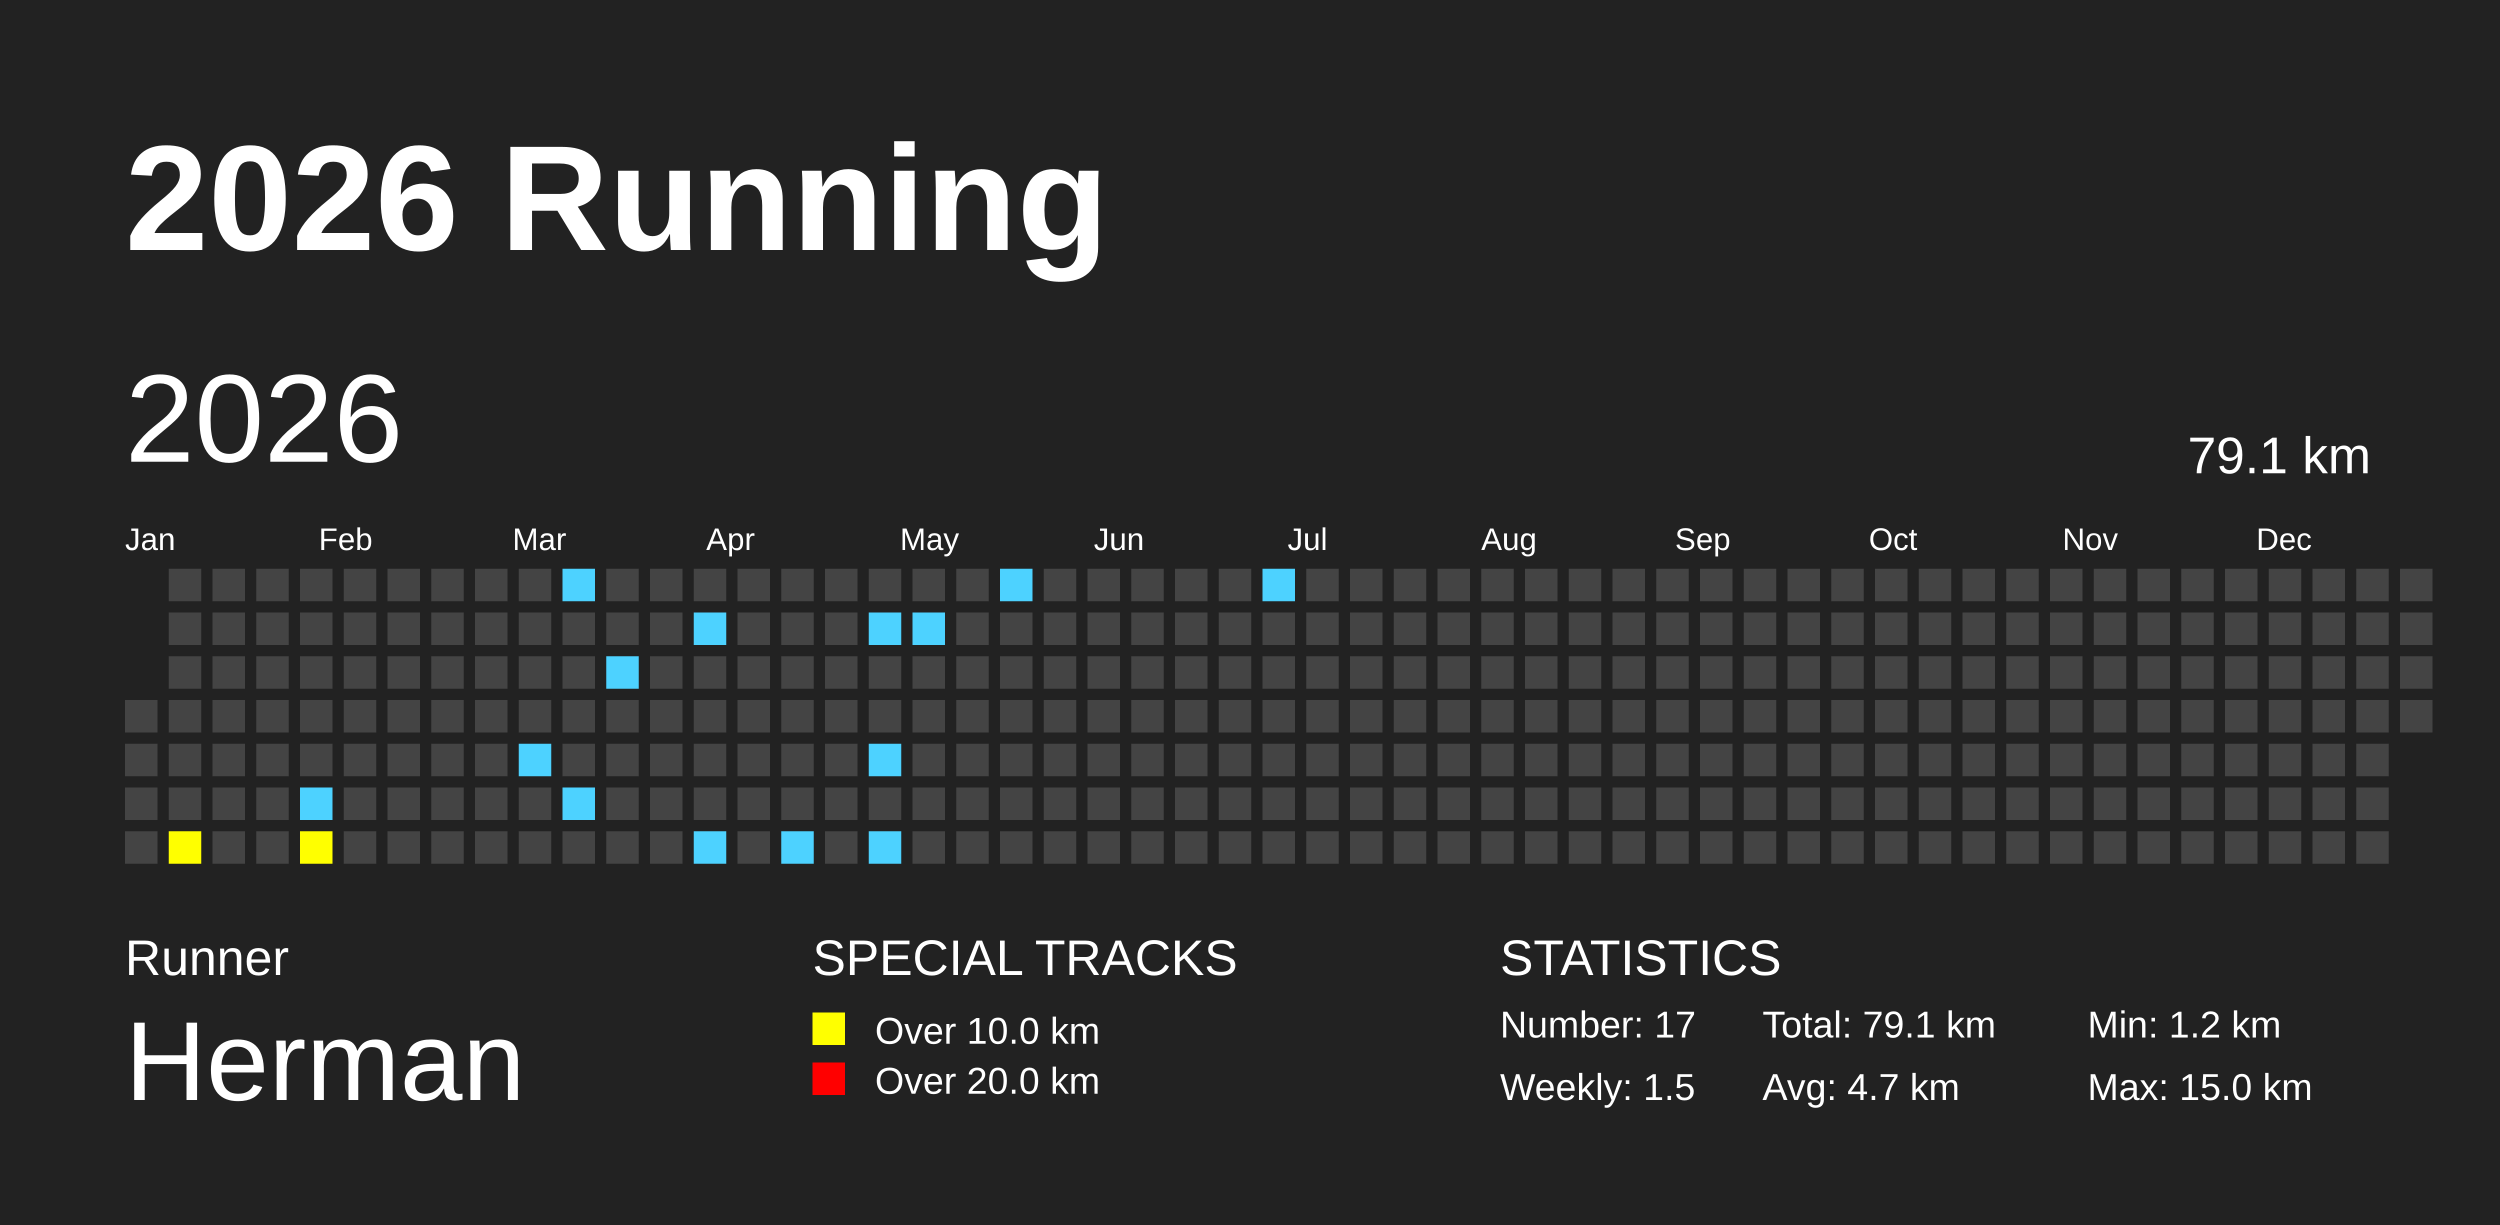
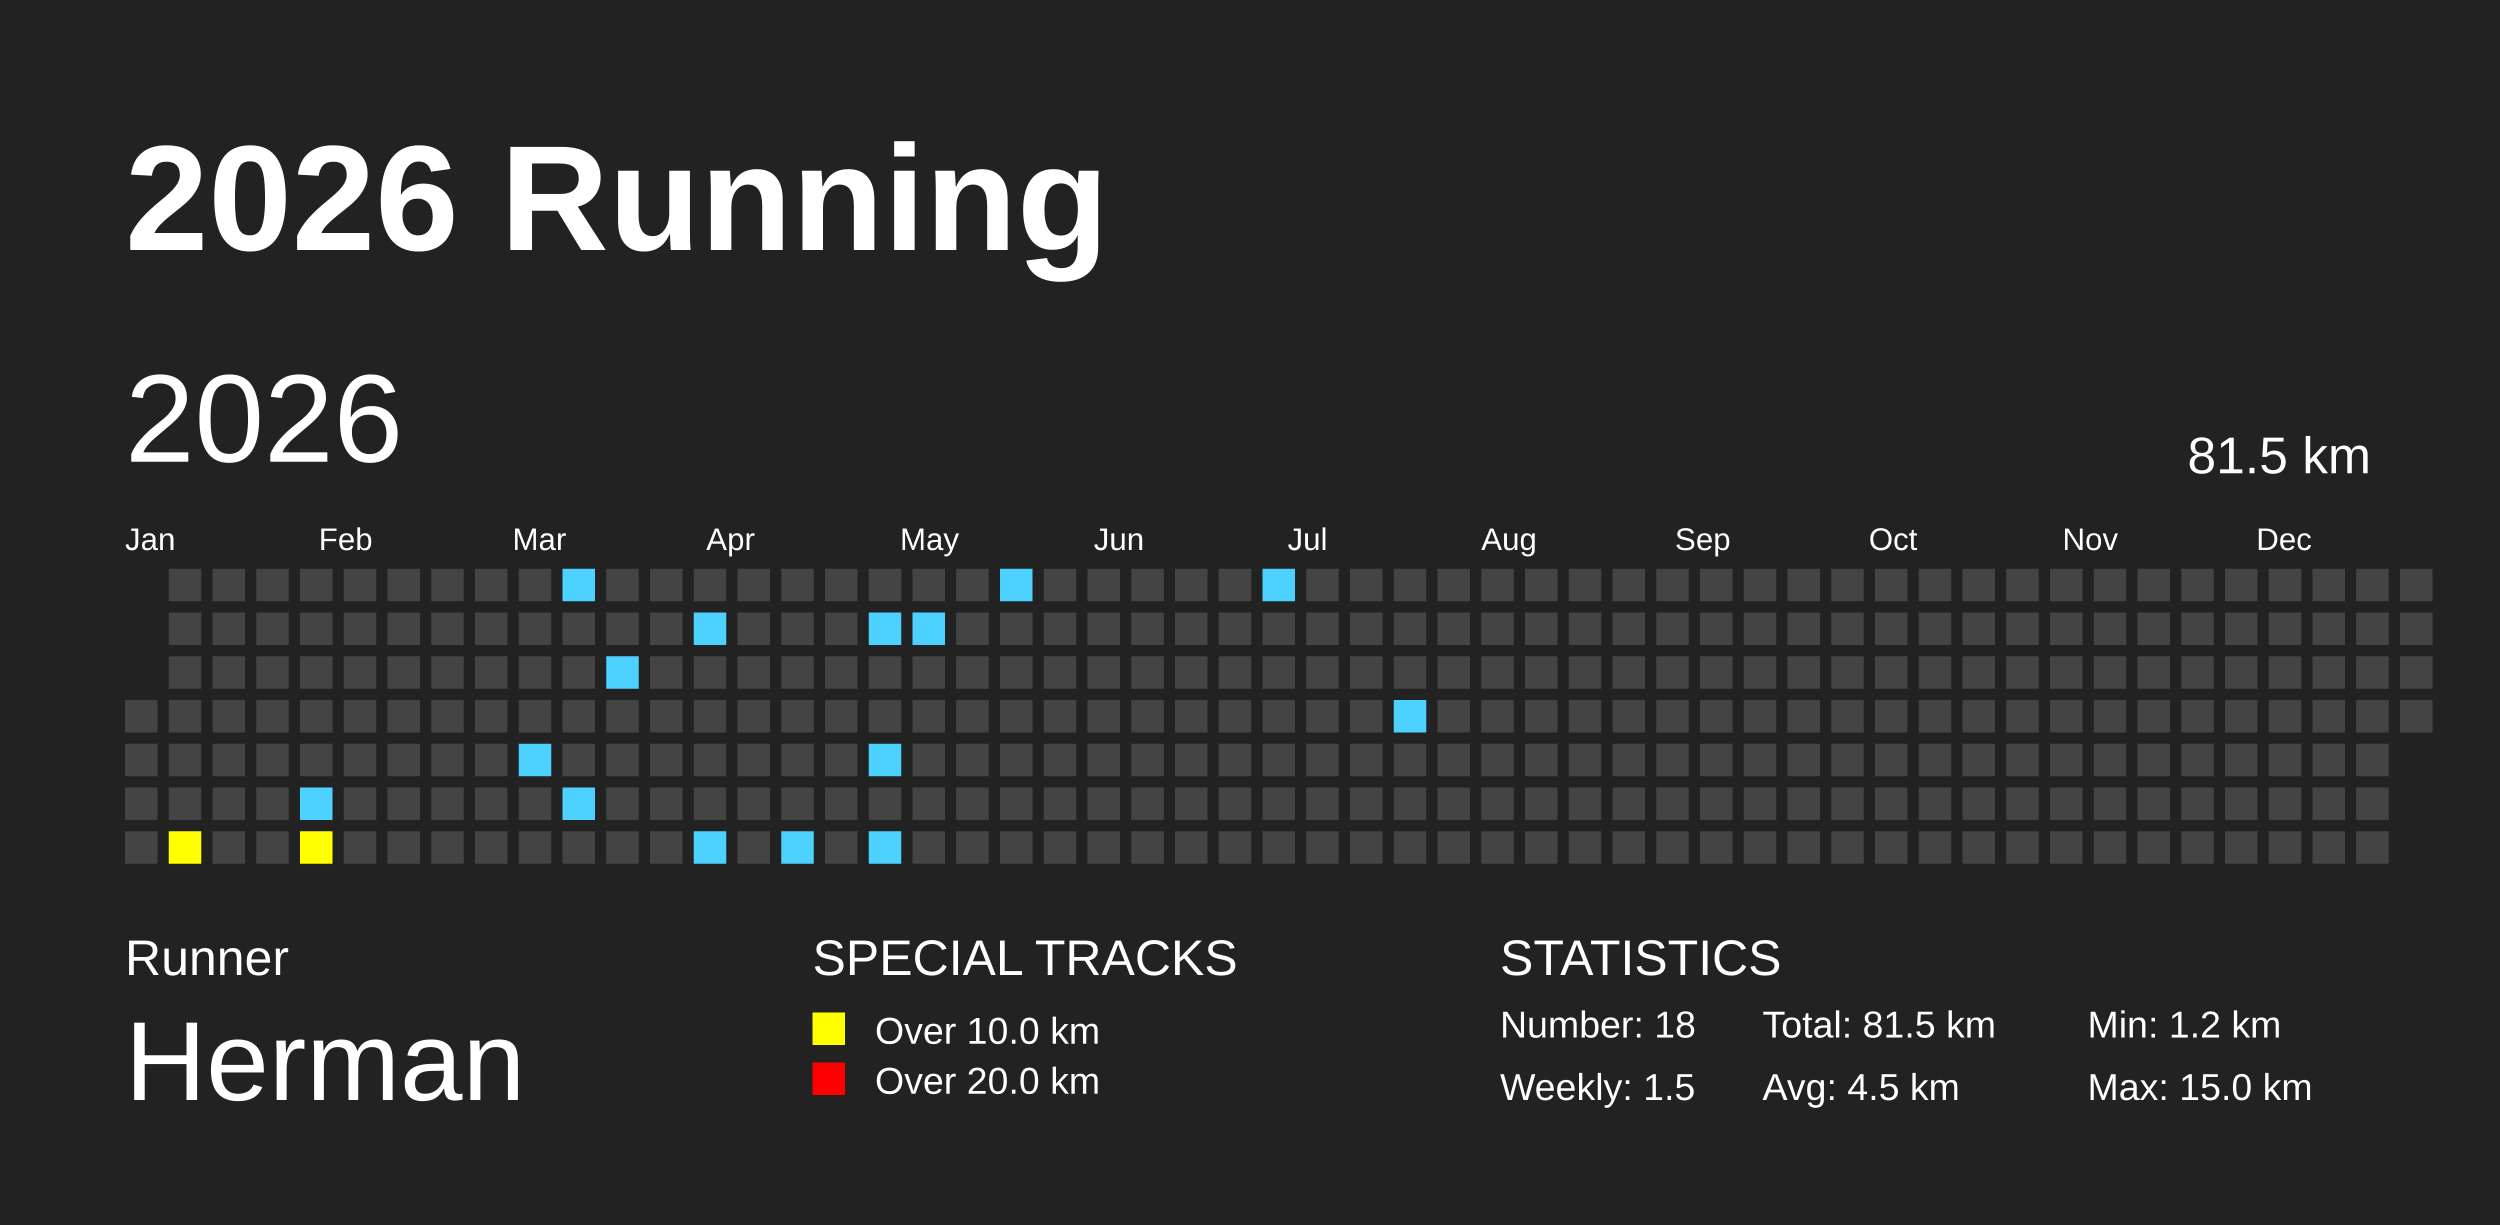
<svg xmlns="http://www.w3.org/2000/svg" baseProfile="full" height="98mm" version="1.1" viewBox="0,0,200,98" width="200mm">
  <defs />
  <rect fill="#222222" height="98" width="200" x="0" y="0" />
  <text fill="#FFFFFF" style="font-size:12px; font-family:Arial; font-weight:bold;" x="10" y="20">2026 Running</text>
  <text fill="#FFFFFF" style="font-size:4px; font-family:Arial" x="10" y="78">Runner</text>
  <text fill="#FFFFFF" style="font-size:9px; font-family:Arial" x="10" y="88">Herman</text>
  <text fill="#FFFFFF" style="font-size:4px; font-family:Arial" x="65" y="78">SPECIAL TRACKS</text>
  <rect fill="yellow" height="2.6" width="2.6" x="65" y="81" />
  <text fill="#FFFFFF" style="font-size:3px; font-family:Arial" x="70" y="83.5">Over 10.0 km</text>
  <rect fill="red" height="2.6" width="2.6" x="65" y="85" />
  <text fill="#FFFFFF" style="font-size:3px; font-family:Arial" x="70" y="87.5">Over 20.0 km</text>
  <text fill="#FFFFFF" style="font-size:4px; font-family:Arial" x="120" y="78">STATISTICS</text>
-   <text fill="#FFFFFF" style="font-size:3px; font-family:Arial" x="120" y="83">Number: 17</text>
+   <text fill="#FFFFFF" style="font-size:3px; font-family:Arial" x="120" y="83">Number: 18</text>
  <text fill="#FFFFFF" style="font-size:3px; font-family:Arial" x="120" y="88">Weekly: 1.5</text>
-   <text fill="#FFFFFF" style="font-size:3px; font-family:Arial" x="141" y="83">Total: 79.1 km</text>
-   <text fill="#FFFFFF" style="font-size:3px; font-family:Arial" x="141" y="88">Avg: 4.7 km</text>
+   <text fill="#FFFFFF" style="font-size:3px; font-family:Arial" x="141" y="83">Total: 81.5 km</text>
+   <text fill="#FFFFFF" style="font-size:3px; font-family:Arial" x="141" y="88">Avg: 4.5 km</text>
  <text fill="#FFFFFF" style="font-size:3px; font-family:Arial" x="167" y="83">Min: 1.2 km</text>
  <text fill="#FFFFFF" style="font-size:3px; font-family:Arial" x="167" y="88">Max: 15.0 km</text>
  <text dominant-baseline="hanging" fill="#FFFFFF" style="font-size:10.0px; font-family:Arial;" x="10" y="30">2026</text>
-   <text dominant-baseline="hanging" fill="#FFFFFF" style="font-size:4.125px; font-family:Arial;" x="175" y="35">79.1 km</text>
+   <text dominant-baseline="hanging" fill="#FFFFFF" style="font-size:4.125px; font-family:Arial;" x="175" y="35">81.5 km</text>
  <text fill="#FFFFFF" style="font-size:2.5px; font-family:Arial" x="10.0" y="44">Jan</text>
  <text fill="#FFFFFF" style="font-size:2.5px; font-family:Arial" x="25.5" y="44">Feb</text>
  <text fill="#FFFFFF" style="font-size:2.5px; font-family:Arial" x="41.0" y="44">Mar</text>
  <text fill="#FFFFFF" style="font-size:2.5px; font-family:Arial" x="56.5" y="44">Apr</text>
  <text fill="#FFFFFF" style="font-size:2.5px; font-family:Arial" x="72.0" y="44">May</text>
  <text fill="#FFFFFF" style="font-size:2.5px; font-family:Arial" x="87.5" y="44">Jun</text>
  <text fill="#FFFFFF" style="font-size:2.5px; font-family:Arial" x="103.0" y="44">Jul</text>
  <text fill="#FFFFFF" style="font-size:2.5px; font-family:Arial" x="118.5" y="44">Aug</text>
  <text fill="#FFFFFF" style="font-size:2.5px; font-family:Arial" x="134.0" y="44">Sep</text>
  <text fill="#FFFFFF" style="font-size:2.5px; font-family:Arial" x="149.5" y="44">Oct</text>
  <text fill="#FFFFFF" style="font-size:2.5px; font-family:Arial" x="165.0" y="44">Nov</text>
  <text fill="#FFFFFF" style="font-size:2.5px; font-family:Arial" x="180.5" y="44">Dec</text>
  <rect fill="#444444" height="2.6" width="2.6" x="10.0" y="56.0" />
  <rect fill="#444444" height="2.6" width="2.6" x="10.0" y="59.5" />
  <rect fill="#444444" height="2.6" width="2.6" x="10.0" y="63.0" />
  <rect fill="#444444" height="2.6" width="2.6" x="10.0" y="66.5" />
  <rect fill="#444444" height="2.6" width="2.6" x="13.5" y="45.5" />
  <rect fill="#444444" height="2.6" width="2.6" x="13.5" y="49.0" />
  <rect fill="#444444" height="2.6" width="2.6" x="13.5" y="52.5" />
  <rect fill="#444444" height="2.6" width="2.6" x="13.5" y="56.0" />
  <rect fill="#444444" height="2.6" width="2.6" x="13.5" y="59.5" />
  <rect fill="#444444" height="2.6" width="2.6" x="13.5" y="63.0" />
  <rect fill="yellow" height="2.6" width="2.6" x="13.5" y="66.5" />
  <rect fill="#444444" height="2.6" width="2.6" x="17.0" y="45.5" />
  <rect fill="#444444" height="2.6" width="2.6" x="17.0" y="49.0" />
  <rect fill="#444444" height="2.6" width="2.6" x="17.0" y="52.5" />
  <rect fill="#444444" height="2.6" width="2.6" x="17.0" y="56.0" />
  <rect fill="#444444" height="2.6" width="2.6" x="17.0" y="59.5" />
  <rect fill="#444444" height="2.6" width="2.6" x="17.0" y="63.0" />
  <rect fill="#444444" height="2.6" width="2.6" x="17.0" y="66.5" />
  <rect fill="#444444" height="2.6" width="2.6" x="20.5" y="45.5" />
  <rect fill="#444444" height="2.6" width="2.6" x="20.5" y="49.0" />
  <rect fill="#444444" height="2.6" width="2.6" x="20.5" y="52.5" />
  <rect fill="#444444" height="2.6" width="2.6" x="20.5" y="56.0" />
  <rect fill="#444444" height="2.6" width="2.6" x="20.5" y="59.5" />
  <rect fill="#444444" height="2.6" width="2.6" x="20.5" y="63.0" />
  <rect fill="#444444" height="2.6" width="2.6" x="20.5" y="66.5" />
  <rect fill="#444444" height="2.6" width="2.6" x="24.0" y="45.5" />
  <rect fill="#444444" height="2.6" width="2.6" x="24.0" y="49.0" />
  <rect fill="#444444" height="2.6" width="2.6" x="24.0" y="52.5" />
  <rect fill="#444444" height="2.6" width="2.6" x="24.0" y="56.0" />
  <rect fill="#444444" height="2.6" width="2.6" x="24.0" y="59.5" />
  <rect fill="#4DD2FF" height="2.6" width="2.6" x="24.0" y="63.0" />
  <rect fill="yellow" height="2.6" width="2.6" x="24.0" y="66.5" />
  <rect fill="#444444" height="2.6" width="2.6" x="27.5" y="45.5" />
  <rect fill="#444444" height="2.6" width="2.6" x="27.5" y="49.0" />
  <rect fill="#444444" height="2.6" width="2.6" x="27.5" y="52.5" />
  <rect fill="#444444" height="2.6" width="2.6" x="27.5" y="56.0" />
  <rect fill="#444444" height="2.6" width="2.6" x="27.5" y="59.5" />
  <rect fill="#444444" height="2.6" width="2.6" x="27.5" y="63.0" />
  <rect fill="#444444" height="2.6" width="2.6" x="27.5" y="66.5" />
  <rect fill="#444444" height="2.6" width="2.6" x="31.0" y="45.5" />
  <rect fill="#444444" height="2.6" width="2.6" x="31.0" y="49.0" />
  <rect fill="#444444" height="2.6" width="2.6" x="31.0" y="52.5" />
  <rect fill="#444444" height="2.6" width="2.6" x="31.0" y="56.0" />
  <rect fill="#444444" height="2.6" width="2.6" x="31.0" y="59.5" />
  <rect fill="#444444" height="2.6" width="2.6" x="31.0" y="63.0" />
  <rect fill="#444444" height="2.6" width="2.6" x="31.0" y="66.5" />
  <rect fill="#444444" height="2.6" width="2.6" x="34.5" y="45.5" />
  <rect fill="#444444" height="2.6" width="2.6" x="34.5" y="49.0" />
  <rect fill="#444444" height="2.6" width="2.6" x="34.5" y="52.5" />
  <rect fill="#444444" height="2.6" width="2.6" x="34.5" y="56.0" />
  <rect fill="#444444" height="2.6" width="2.6" x="34.5" y="59.5" />
  <rect fill="#444444" height="2.6" width="2.6" x="34.5" y="63.0" />
  <rect fill="#444444" height="2.6" width="2.6" x="34.5" y="66.5" />
  <rect fill="#444444" height="2.6" width="2.6" x="38.0" y="45.5" />
  <rect fill="#444444" height="2.6" width="2.6" x="38.0" y="49.0" />
  <rect fill="#444444" height="2.6" width="2.6" x="38.0" y="52.5" />
  <rect fill="#444444" height="2.6" width="2.6" x="38.0" y="56.0" />
  <rect fill="#444444" height="2.6" width="2.6" x="38.0" y="59.5" />
  <rect fill="#444444" height="2.6" width="2.6" x="38.0" y="63.0" />
  <rect fill="#444444" height="2.6" width="2.6" x="38.0" y="66.5" />
  <rect fill="#444444" height="2.6" width="2.6" x="41.5" y="45.5" />
  <rect fill="#444444" height="2.6" width="2.6" x="41.5" y="49.0" />
  <rect fill="#444444" height="2.6" width="2.6" x="41.5" y="52.5" />
  <rect fill="#444444" height="2.6" width="2.6" x="41.5" y="56.0" />
  <rect fill="#4DD2FF" height="2.6" width="2.6" x="41.5" y="59.5" />
  <rect fill="#444444" height="2.6" width="2.6" x="41.5" y="63.0" />
  <rect fill="#444444" height="2.6" width="2.6" x="41.5" y="66.5" />
  <rect fill="#4DD2FF" height="2.6" width="2.6" x="45.0" y="45.5" />
  <rect fill="#444444" height="2.6" width="2.6" x="45.0" y="49.0" />
  <rect fill="#444444" height="2.6" width="2.6" x="45.0" y="52.5" />
  <rect fill="#444444" height="2.6" width="2.6" x="45.0" y="56.0" />
  <rect fill="#444444" height="2.6" width="2.6" x="45.0" y="59.5" />
  <rect fill="#4DD2FF" height="2.6" width="2.6" x="45.0" y="63.0" />
  <rect fill="#444444" height="2.6" width="2.6" x="45.0" y="66.5" />
  <rect fill="#444444" height="2.6" width="2.6" x="48.5" y="45.5" />
  <rect fill="#444444" height="2.6" width="2.6" x="48.5" y="49.0" />
  <rect fill="#4DD2FF" height="2.6" width="2.6" x="48.5" y="52.5" />
  <rect fill="#444444" height="2.6" width="2.6" x="48.5" y="56.0" />
  <rect fill="#444444" height="2.6" width="2.6" x="48.5" y="59.5" />
  <rect fill="#444444" height="2.6" width="2.6" x="48.5" y="63.0" />
  <rect fill="#444444" height="2.6" width="2.6" x="48.5" y="66.5" />
  <rect fill="#444444" height="2.6" width="2.6" x="52.0" y="45.5" />
  <rect fill="#444444" height="2.6" width="2.6" x="52.0" y="49.0" />
  <rect fill="#444444" height="2.6" width="2.6" x="52.0" y="52.5" />
  <rect fill="#444444" height="2.6" width="2.6" x="52.0" y="56.0" />
  <rect fill="#444444" height="2.6" width="2.6" x="52.0" y="59.5" />
  <rect fill="#444444" height="2.6" width="2.6" x="52.0" y="63.0" />
  <rect fill="#444444" height="2.6" width="2.6" x="52.0" y="66.5" />
  <rect fill="#444444" height="2.6" width="2.6" x="55.5" y="45.5" />
  <rect fill="#4DD2FF" height="2.6" width="2.6" x="55.5" y="49.0" />
  <rect fill="#444444" height="2.6" width="2.6" x="55.5" y="52.5" />
  <rect fill="#444444" height="2.6" width="2.6" x="55.5" y="56.0" />
  <rect fill="#444444" height="2.6" width="2.6" x="55.5" y="59.5" />
  <rect fill="#444444" height="2.6" width="2.6" x="55.5" y="63.0" />
  <rect fill="#4DD2FF" height="2.6" width="2.6" x="55.5" y="66.5" />
  <rect fill="#444444" height="2.6" width="2.6" x="59.0" y="45.5" />
  <rect fill="#444444" height="2.6" width="2.6" x="59.0" y="49.0" />
  <rect fill="#444444" height="2.6" width="2.6" x="59.0" y="52.5" />
  <rect fill="#444444" height="2.6" width="2.6" x="59.0" y="56.0" />
  <rect fill="#444444" height="2.6" width="2.6" x="59.0" y="59.5" />
  <rect fill="#444444" height="2.6" width="2.6" x="59.0" y="63.0" />
  <rect fill="#444444" height="2.6" width="2.6" x="59.0" y="66.5" />
  <rect fill="#444444" height="2.6" width="2.6" x="62.5" y="45.5" />
  <rect fill="#444444" height="2.6" width="2.6" x="62.5" y="49.0" />
  <rect fill="#444444" height="2.6" width="2.6" x="62.5" y="52.5" />
  <rect fill="#444444" height="2.6" width="2.6" x="62.5" y="56.0" />
  <rect fill="#444444" height="2.6" width="2.6" x="62.5" y="59.5" />
  <rect fill="#444444" height="2.6" width="2.6" x="62.5" y="63.0" />
  <rect fill="#4DD2FF" height="2.6" width="2.6" x="62.5" y="66.5" />
  <rect fill="#444444" height="2.6" width="2.6" x="66.0" y="45.5" />
  <rect fill="#444444" height="2.6" width="2.6" x="66.0" y="49.0" />
  <rect fill="#444444" height="2.6" width="2.6" x="66.0" y="52.5" />
  <rect fill="#444444" height="2.6" width="2.6" x="66.0" y="56.0" />
  <rect fill="#444444" height="2.6" width="2.6" x="66.0" y="59.5" />
  <rect fill="#444444" height="2.6" width="2.6" x="66.0" y="63.0" />
  <rect fill="#444444" height="2.6" width="2.6" x="66.0" y="66.5" />
  <rect fill="#444444" height="2.6" width="2.6" x="69.5" y="45.5" />
  <rect fill="#4DD2FF" height="2.6" width="2.6" x="69.5" y="49.0" />
  <rect fill="#444444" height="2.6" width="2.6" x="69.5" y="52.5" />
  <rect fill="#444444" height="2.6" width="2.6" x="69.5" y="56.0" />
  <rect fill="#4DD2FF" height="2.6" width="2.6" x="69.5" y="59.5" />
  <rect fill="#444444" height="2.6" width="2.6" x="69.5" y="63.0" />
  <rect fill="#4DD2FF" height="2.6" width="2.6" x="69.5" y="66.5" />
  <rect fill="#444444" height="2.6" width="2.6" x="73.0" y="45.5" />
  <rect fill="#4DD2FF" height="2.6" width="2.6" x="73.0" y="49.0" />
  <rect fill="#444444" height="2.6" width="2.6" x="73.0" y="52.5" />
  <rect fill="#444444" height="2.6" width="2.6" x="73.0" y="56.0" />
  <rect fill="#444444" height="2.6" width="2.6" x="73.0" y="59.5" />
  <rect fill="#444444" height="2.6" width="2.6" x="73.0" y="63.0" />
  <rect fill="#444444" height="2.6" width="2.6" x="73.0" y="66.5" />
  <rect fill="#444444" height="2.6" width="2.6" x="76.5" y="45.5" />
  <rect fill="#444444" height="2.6" width="2.6" x="76.5" y="49.0" />
  <rect fill="#444444" height="2.6" width="2.6" x="76.5" y="52.5" />
  <rect fill="#444444" height="2.6" width="2.6" x="76.5" y="56.0" />
  <rect fill="#444444" height="2.6" width="2.6" x="76.5" y="59.5" />
  <rect fill="#444444" height="2.6" width="2.6" x="76.5" y="63.0" />
  <rect fill="#444444" height="2.6" width="2.6" x="76.5" y="66.5" />
  <rect fill="#4DD2FF" height="2.6" width="2.6" x="80.0" y="45.5" />
  <rect fill="#444444" height="2.6" width="2.6" x="80.0" y="49.0" />
  <rect fill="#444444" height="2.6" width="2.6" x="80.0" y="52.5" />
  <rect fill="#444444" height="2.6" width="2.6" x="80.0" y="56.0" />
  <rect fill="#444444" height="2.6" width="2.6" x="80.0" y="59.5" />
  <rect fill="#444444" height="2.6" width="2.6" x="80.0" y="63.0" />
  <rect fill="#444444" height="2.6" width="2.6" x="80.0" y="66.5" />
  <rect fill="#444444" height="2.6" width="2.6" x="83.5" y="45.5" />
  <rect fill="#444444" height="2.6" width="2.6" x="83.5" y="49.0" />
  <rect fill="#444444" height="2.6" width="2.6" x="83.5" y="52.5" />
  <rect fill="#444444" height="2.6" width="2.6" x="83.5" y="56.0" />
  <rect fill="#444444" height="2.6" width="2.6" x="83.5" y="59.5" />
  <rect fill="#444444" height="2.6" width="2.6" x="83.5" y="63.0" />
  <rect fill="#444444" height="2.6" width="2.6" x="83.5" y="66.5" />
  <rect fill="#444444" height="2.6" width="2.6" x="87.0" y="45.5" />
  <rect fill="#444444" height="2.6" width="2.6" x="87.0" y="49.0" />
  <rect fill="#444444" height="2.6" width="2.6" x="87.0" y="52.5" />
  <rect fill="#444444" height="2.6" width="2.6" x="87.0" y="56.0" />
  <rect fill="#444444" height="2.6" width="2.6" x="87.0" y="59.5" />
  <rect fill="#444444" height="2.6" width="2.6" x="87.0" y="63.0" />
  <rect fill="#444444" height="2.6" width="2.6" x="87.0" y="66.5" />
  <rect fill="#444444" height="2.6" width="2.6" x="90.5" y="45.5" />
  <rect fill="#444444" height="2.6" width="2.6" x="90.5" y="49.0" />
  <rect fill="#444444" height="2.6" width="2.6" x="90.5" y="52.5" />
  <rect fill="#444444" height="2.6" width="2.6" x="90.5" y="56.0" />
  <rect fill="#444444" height="2.6" width="2.6" x="90.5" y="59.5" />
  <rect fill="#444444" height="2.6" width="2.6" x="90.5" y="63.0" />
  <rect fill="#444444" height="2.6" width="2.6" x="90.5" y="66.5" />
  <rect fill="#444444" height="2.6" width="2.6" x="94.0" y="45.5" />
  <rect fill="#444444" height="2.6" width="2.6" x="94.0" y="49.0" />
  <rect fill="#444444" height="2.6" width="2.6" x="94.0" y="52.5" />
  <rect fill="#444444" height="2.6" width="2.6" x="94.0" y="56.0" />
  <rect fill="#444444" height="2.6" width="2.6" x="94.0" y="59.5" />
  <rect fill="#444444" height="2.6" width="2.6" x="94.0" y="63.0" />
  <rect fill="#444444" height="2.6" width="2.6" x="94.0" y="66.5" />
  <rect fill="#444444" height="2.6" width="2.6" x="97.5" y="45.5" />
  <rect fill="#444444" height="2.6" width="2.6" x="97.5" y="49.0" />
  <rect fill="#444444" height="2.6" width="2.6" x="97.5" y="52.5" />
  <rect fill="#444444" height="2.6" width="2.6" x="97.5" y="56.0" />
  <rect fill="#444444" height="2.6" width="2.6" x="97.5" y="59.5" />
  <rect fill="#444444" height="2.6" width="2.6" x="97.5" y="63.0" />
  <rect fill="#444444" height="2.6" width="2.6" x="97.5" y="66.5" />
  <rect fill="#4DD2FF" height="2.6" width="2.6" x="101.0" y="45.5" />
  <rect fill="#444444" height="2.6" width="2.6" x="101.0" y="49.0" />
  <rect fill="#444444" height="2.6" width="2.6" x="101.0" y="52.5" />
  <rect fill="#444444" height="2.6" width="2.6" x="101.0" y="56.0" />
  <rect fill="#444444" height="2.6" width="2.6" x="101.0" y="59.5" />
  <rect fill="#444444" height="2.6" width="2.6" x="101.0" y="63.0" />
  <rect fill="#444444" height="2.6" width="2.6" x="101.0" y="66.5" />
  <rect fill="#444444" height="2.6" width="2.6" x="104.5" y="45.5" />
  <rect fill="#444444" height="2.6" width="2.6" x="104.5" y="49.0" />
  <rect fill="#444444" height="2.6" width="2.6" x="104.5" y="52.5" />
  <rect fill="#444444" height="2.6" width="2.6" x="104.5" y="56.0" />
  <rect fill="#444444" height="2.6" width="2.6" x="104.5" y="59.5" />
  <rect fill="#444444" height="2.6" width="2.6" x="104.5" y="63.0" />
  <rect fill="#444444" height="2.6" width="2.6" x="104.5" y="66.5" />
  <rect fill="#444444" height="2.6" width="2.6" x="108.0" y="45.5" />
  <rect fill="#444444" height="2.6" width="2.6" x="108.0" y="49.0" />
  <rect fill="#444444" height="2.6" width="2.6" x="108.0" y="52.5" />
  <rect fill="#444444" height="2.6" width="2.6" x="108.0" y="56.0" />
  <rect fill="#444444" height="2.6" width="2.6" x="108.0" y="59.5" />
  <rect fill="#444444" height="2.6" width="2.6" x="108.0" y="63.0" />
  <rect fill="#444444" height="2.6" width="2.6" x="108.0" y="66.5" />
  <rect fill="#444444" height="2.6" width="2.6" x="111.5" y="45.5" />
  <rect fill="#444444" height="2.6" width="2.6" x="111.5" y="49.0" />
  <rect fill="#444444" height="2.6" width="2.6" x="111.5" y="52.5" />
-   <rect fill="#444444" height="2.6" width="2.6" x="111.5" y="56.0" />
+   <rect fill="#4DD2FF" height="2.6" width="2.6" x="111.5" y="56.0" />
  <rect fill="#444444" height="2.6" width="2.6" x="111.5" y="59.5" />
  <rect fill="#444444" height="2.6" width="2.6" x="111.5" y="63.0" />
  <rect fill="#444444" height="2.6" width="2.6" x="111.5" y="66.5" />
  <rect fill="#444444" height="2.6" width="2.6" x="115.0" y="45.5" />
  <rect fill="#444444" height="2.6" width="2.6" x="115.0" y="49.0" />
  <rect fill="#444444" height="2.6" width="2.6" x="115.0" y="52.5" />
  <rect fill="#444444" height="2.6" width="2.6" x="115.0" y="56.0" />
  <rect fill="#444444" height="2.6" width="2.6" x="115.0" y="59.5" />
  <rect fill="#444444" height="2.6" width="2.6" x="115.0" y="63.0" />
  <rect fill="#444444" height="2.6" width="2.6" x="115.0" y="66.5" />
  <rect fill="#444444" height="2.6" width="2.6" x="118.5" y="45.5" />
  <rect fill="#444444" height="2.6" width="2.6" x="118.5" y="49.0" />
  <rect fill="#444444" height="2.6" width="2.6" x="118.5" y="52.5" />
  <rect fill="#444444" height="2.6" width="2.6" x="118.5" y="56.0" />
  <rect fill="#444444" height="2.6" width="2.6" x="118.5" y="59.5" />
  <rect fill="#444444" height="2.6" width="2.6" x="118.5" y="63.0" />
  <rect fill="#444444" height="2.6" width="2.6" x="118.5" y="66.5" />
  <rect fill="#444444" height="2.6" width="2.6" x="122.0" y="45.5" />
  <rect fill="#444444" height="2.6" width="2.6" x="122.0" y="49.0" />
  <rect fill="#444444" height="2.6" width="2.6" x="122.0" y="52.5" />
  <rect fill="#444444" height="2.6" width="2.6" x="122.0" y="56.0" />
  <rect fill="#444444" height="2.6" width="2.6" x="122.0" y="59.5" />
  <rect fill="#444444" height="2.6" width="2.6" x="122.0" y="63.0" />
  <rect fill="#444444" height="2.6" width="2.6" x="122.0" y="66.5" />
  <rect fill="#444444" height="2.6" width="2.6" x="125.5" y="45.5" />
  <rect fill="#444444" height="2.6" width="2.6" x="125.5" y="49.0" />
  <rect fill="#444444" height="2.6" width="2.6" x="125.5" y="52.5" />
  <rect fill="#444444" height="2.6" width="2.6" x="125.5" y="56.0" />
  <rect fill="#444444" height="2.6" width="2.6" x="125.5" y="59.5" />
  <rect fill="#444444" height="2.6" width="2.6" x="125.5" y="63.0" />
  <rect fill="#444444" height="2.6" width="2.6" x="125.5" y="66.5" />
  <rect fill="#444444" height="2.6" width="2.6" x="129.0" y="45.5" />
  <rect fill="#444444" height="2.6" width="2.6" x="129.0" y="49.0" />
  <rect fill="#444444" height="2.6" width="2.6" x="129.0" y="52.5" />
  <rect fill="#444444" height="2.6" width="2.6" x="129.0" y="56.0" />
  <rect fill="#444444" height="2.6" width="2.6" x="129.0" y="59.5" />
  <rect fill="#444444" height="2.6" width="2.6" x="129.0" y="63.0" />
  <rect fill="#444444" height="2.6" width="2.6" x="129.0" y="66.5" />
  <rect fill="#444444" height="2.6" width="2.6" x="132.5" y="45.5" />
  <rect fill="#444444" height="2.6" width="2.6" x="132.5" y="49.0" />
  <rect fill="#444444" height="2.6" width="2.6" x="132.5" y="52.5" />
  <rect fill="#444444" height="2.6" width="2.6" x="132.5" y="56.0" />
  <rect fill="#444444" height="2.6" width="2.6" x="132.5" y="59.5" />
  <rect fill="#444444" height="2.6" width="2.6" x="132.5" y="63.0" />
  <rect fill="#444444" height="2.6" width="2.6" x="132.5" y="66.5" />
  <rect fill="#444444" height="2.6" width="2.6" x="136.0" y="45.5" />
  <rect fill="#444444" height="2.6" width="2.6" x="136.0" y="49.0" />
  <rect fill="#444444" height="2.6" width="2.6" x="136.0" y="52.5" />
  <rect fill="#444444" height="2.6" width="2.6" x="136.0" y="56.0" />
  <rect fill="#444444" height="2.6" width="2.6" x="136.0" y="59.5" />
  <rect fill="#444444" height="2.6" width="2.6" x="136.0" y="63.0" />
  <rect fill="#444444" height="2.6" width="2.6" x="136.0" y="66.5" />
  <rect fill="#444444" height="2.6" width="2.6" x="139.5" y="45.5" />
  <rect fill="#444444" height="2.6" width="2.6" x="139.5" y="49.0" />
  <rect fill="#444444" height="2.6" width="2.6" x="139.5" y="52.5" />
  <rect fill="#444444" height="2.6" width="2.6" x="139.5" y="56.0" />
  <rect fill="#444444" height="2.6" width="2.6" x="139.5" y="59.5" />
  <rect fill="#444444" height="2.6" width="2.6" x="139.5" y="63.0" />
  <rect fill="#444444" height="2.6" width="2.6" x="139.5" y="66.5" />
  <rect fill="#444444" height="2.6" width="2.6" x="143.0" y="45.5" />
  <rect fill="#444444" height="2.6" width="2.6" x="143.0" y="49.0" />
  <rect fill="#444444" height="2.6" width="2.6" x="143.0" y="52.5" />
  <rect fill="#444444" height="2.6" width="2.6" x="143.0" y="56.0" />
  <rect fill="#444444" height="2.6" width="2.6" x="143.0" y="59.5" />
  <rect fill="#444444" height="2.6" width="2.6" x="143.0" y="63.0" />
  <rect fill="#444444" height="2.6" width="2.6" x="143.0" y="66.5" />
  <rect fill="#444444" height="2.6" width="2.6" x="146.5" y="45.5" />
  <rect fill="#444444" height="2.6" width="2.6" x="146.5" y="49.0" />
  <rect fill="#444444" height="2.6" width="2.6" x="146.5" y="52.5" />
  <rect fill="#444444" height="2.6" width="2.6" x="146.5" y="56.0" />
  <rect fill="#444444" height="2.6" width="2.6" x="146.5" y="59.5" />
  <rect fill="#444444" height="2.6" width="2.6" x="146.5" y="63.0" />
  <rect fill="#444444" height="2.6" width="2.6" x="146.5" y="66.5" />
  <rect fill="#444444" height="2.6" width="2.6" x="150.0" y="45.5" />
  <rect fill="#444444" height="2.6" width="2.6" x="150.0" y="49.0" />
  <rect fill="#444444" height="2.6" width="2.6" x="150.0" y="52.5" />
  <rect fill="#444444" height="2.6" width="2.6" x="150.0" y="56.0" />
  <rect fill="#444444" height="2.6" width="2.6" x="150.0" y="59.5" />
  <rect fill="#444444" height="2.6" width="2.6" x="150.0" y="63.0" />
  <rect fill="#444444" height="2.6" width="2.6" x="150.0" y="66.5" />
  <rect fill="#444444" height="2.6" width="2.6" x="153.5" y="45.5" />
  <rect fill="#444444" height="2.6" width="2.6" x="153.5" y="49.0" />
  <rect fill="#444444" height="2.6" width="2.6" x="153.5" y="52.5" />
  <rect fill="#444444" height="2.6" width="2.6" x="153.5" y="56.0" />
  <rect fill="#444444" height="2.6" width="2.6" x="153.5" y="59.5" />
  <rect fill="#444444" height="2.6" width="2.6" x="153.5" y="63.0" />
  <rect fill="#444444" height="2.6" width="2.6" x="153.5" y="66.5" />
  <rect fill="#444444" height="2.6" width="2.6" x="157.0" y="45.5" />
  <rect fill="#444444" height="2.6" width="2.6" x="157.0" y="49.0" />
  <rect fill="#444444" height="2.6" width="2.6" x="157.0" y="52.5" />
  <rect fill="#444444" height="2.6" width="2.6" x="157.0" y="56.0" />
  <rect fill="#444444" height="2.6" width="2.6" x="157.0" y="59.5" />
  <rect fill="#444444" height="2.6" width="2.6" x="157.0" y="63.0" />
  <rect fill="#444444" height="2.6" width="2.6" x="157.0" y="66.5" />
  <rect fill="#444444" height="2.6" width="2.6" x="160.5" y="45.5" />
  <rect fill="#444444" height="2.6" width="2.6" x="160.5" y="49.0" />
  <rect fill="#444444" height="2.6" width="2.6" x="160.5" y="52.5" />
  <rect fill="#444444" height="2.6" width="2.6" x="160.5" y="56.0" />
  <rect fill="#444444" height="2.6" width="2.6" x="160.5" y="59.5" />
  <rect fill="#444444" height="2.6" width="2.6" x="160.5" y="63.0" />
  <rect fill="#444444" height="2.6" width="2.6" x="160.5" y="66.5" />
  <rect fill="#444444" height="2.6" width="2.6" x="164.0" y="45.5" />
  <rect fill="#444444" height="2.6" width="2.6" x="164.0" y="49.0" />
  <rect fill="#444444" height="2.6" width="2.6" x="164.0" y="52.5" />
  <rect fill="#444444" height="2.6" width="2.6" x="164.0" y="56.0" />
  <rect fill="#444444" height="2.6" width="2.6" x="164.0" y="59.5" />
  <rect fill="#444444" height="2.6" width="2.6" x="164.0" y="63.0" />
  <rect fill="#444444" height="2.6" width="2.6" x="164.0" y="66.5" />
  <rect fill="#444444" height="2.6" width="2.6" x="167.5" y="45.5" />
  <rect fill="#444444" height="2.6" width="2.6" x="167.5" y="49.0" />
  <rect fill="#444444" height="2.6" width="2.6" x="167.5" y="52.5" />
  <rect fill="#444444" height="2.6" width="2.6" x="167.5" y="56.0" />
  <rect fill="#444444" height="2.6" width="2.6" x="167.5" y="59.5" />
  <rect fill="#444444" height="2.6" width="2.6" x="167.5" y="63.0" />
  <rect fill="#444444" height="2.6" width="2.6" x="167.5" y="66.5" />
  <rect fill="#444444" height="2.6" width="2.6" x="171.0" y="45.5" />
  <rect fill="#444444" height="2.6" width="2.6" x="171.0" y="49.0" />
  <rect fill="#444444" height="2.6" width="2.6" x="171.0" y="52.5" />
  <rect fill="#444444" height="2.6" width="2.6" x="171.0" y="56.0" />
  <rect fill="#444444" height="2.6" width="2.6" x="171.0" y="59.5" />
  <rect fill="#444444" height="2.6" width="2.6" x="171.0" y="63.0" />
  <rect fill="#444444" height="2.6" width="2.6" x="171.0" y="66.5" />
  <rect fill="#444444" height="2.6" width="2.6" x="174.5" y="45.5" />
  <rect fill="#444444" height="2.6" width="2.6" x="174.5" y="49.0" />
  <rect fill="#444444" height="2.6" width="2.6" x="174.5" y="52.5" />
  <rect fill="#444444" height="2.6" width="2.6" x="174.5" y="56.0" />
  <rect fill="#444444" height="2.6" width="2.6" x="174.5" y="59.5" />
  <rect fill="#444444" height="2.6" width="2.6" x="174.5" y="63.0" />
  <rect fill="#444444" height="2.6" width="2.6" x="174.5" y="66.5" />
  <rect fill="#444444" height="2.6" width="2.6" x="178.0" y="45.5" />
  <rect fill="#444444" height="2.6" width="2.6" x="178.0" y="49.0" />
  <rect fill="#444444" height="2.6" width="2.6" x="178.0" y="52.5" />
  <rect fill="#444444" height="2.6" width="2.6" x="178.0" y="56.0" />
  <rect fill="#444444" height="2.6" width="2.6" x="178.0" y="59.5" />
  <rect fill="#444444" height="2.6" width="2.6" x="178.0" y="63.0" />
  <rect fill="#444444" height="2.6" width="2.6" x="178.0" y="66.5" />
  <rect fill="#444444" height="2.6" width="2.6" x="181.5" y="45.5" />
  <rect fill="#444444" height="2.6" width="2.6" x="181.5" y="49.0" />
  <rect fill="#444444" height="2.6" width="2.6" x="181.5" y="52.5" />
  <rect fill="#444444" height="2.6" width="2.6" x="181.5" y="56.0" />
  <rect fill="#444444" height="2.6" width="2.6" x="181.5" y="59.5" />
  <rect fill="#444444" height="2.6" width="2.6" x="181.5" y="63.0" />
  <rect fill="#444444" height="2.6" width="2.6" x="181.5" y="66.5" />
  <rect fill="#444444" height="2.6" width="2.6" x="185.0" y="45.5" />
  <rect fill="#444444" height="2.6" width="2.6" x="185.0" y="49.0" />
  <rect fill="#444444" height="2.6" width="2.6" x="185.0" y="52.5" />
  <rect fill="#444444" height="2.6" width="2.6" x="185.0" y="56.0" />
  <rect fill="#444444" height="2.6" width="2.6" x="185.0" y="59.5" />
  <rect fill="#444444" height="2.6" width="2.6" x="185.0" y="63.0" />
  <rect fill="#444444" height="2.6" width="2.6" x="185.0" y="66.5" />
  <rect fill="#444444" height="2.6" width="2.6" x="188.5" y="45.5" />
  <rect fill="#444444" height="2.6" width="2.6" x="188.5" y="49.0" />
  <rect fill="#444444" height="2.6" width="2.6" x="188.5" y="52.5" />
  <rect fill="#444444" height="2.6" width="2.6" x="188.5" y="56.0" />
  <rect fill="#444444" height="2.6" width="2.6" x="188.5" y="59.5" />
  <rect fill="#444444" height="2.6" width="2.6" x="188.5" y="63.0" />
  <rect fill="#444444" height="2.6" width="2.6" x="188.5" y="66.5" />
  <rect fill="#444444" height="2.6" width="2.6" x="192.0" y="45.5" />
  <rect fill="#444444" height="2.6" width="2.6" x="192.0" y="49.0" />
  <rect fill="#444444" height="2.6" width="2.6" x="192.0" y="52.5" />
  <rect fill="#444444" height="2.6" width="2.6" x="192.0" y="56.0" />
</svg>
